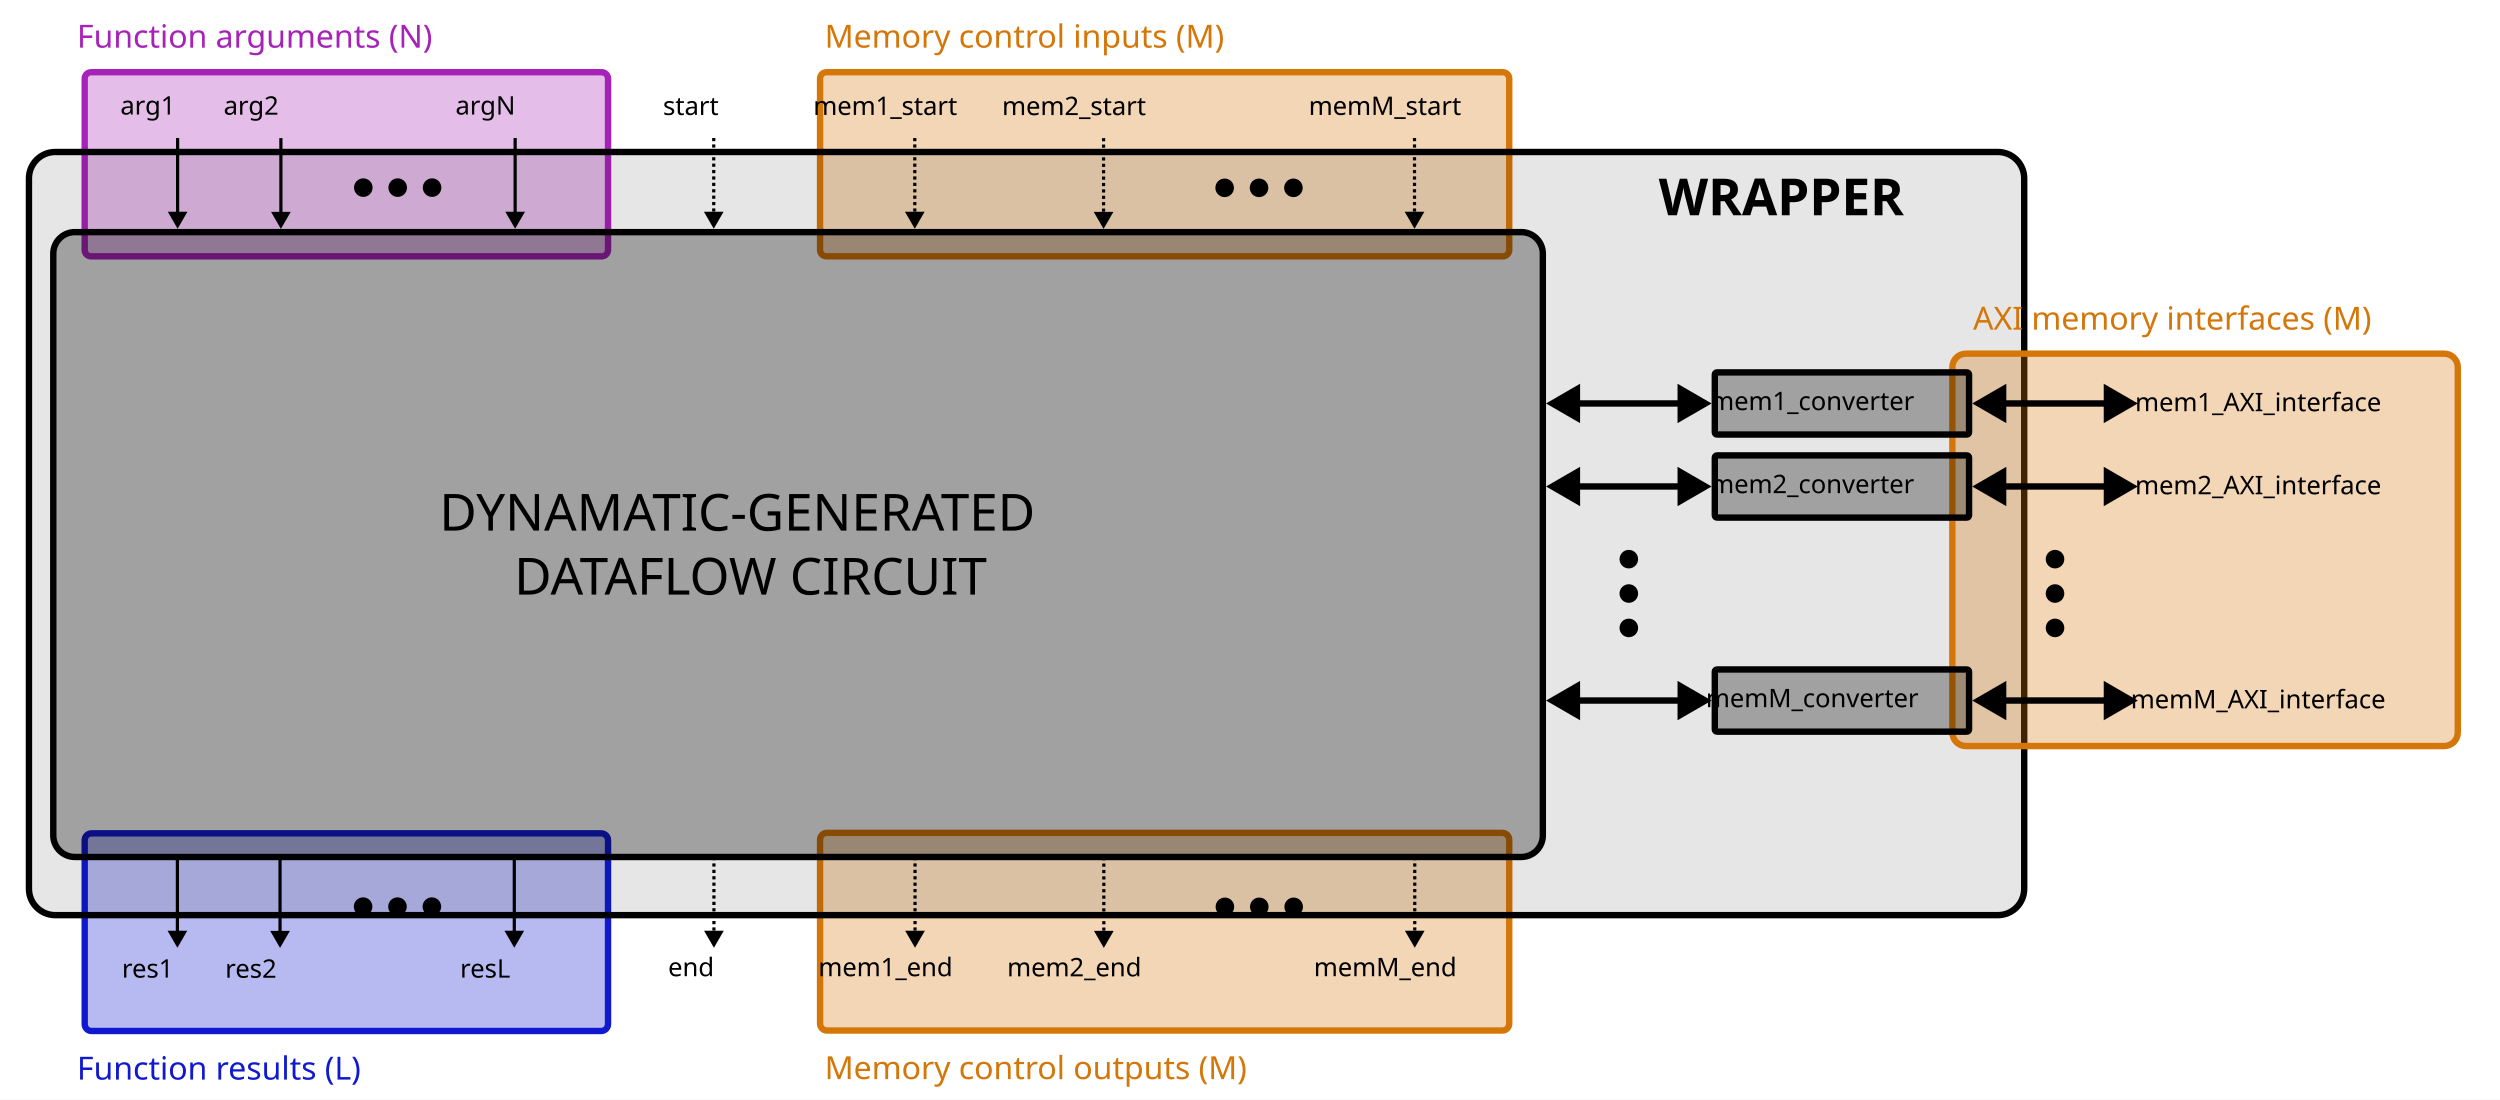
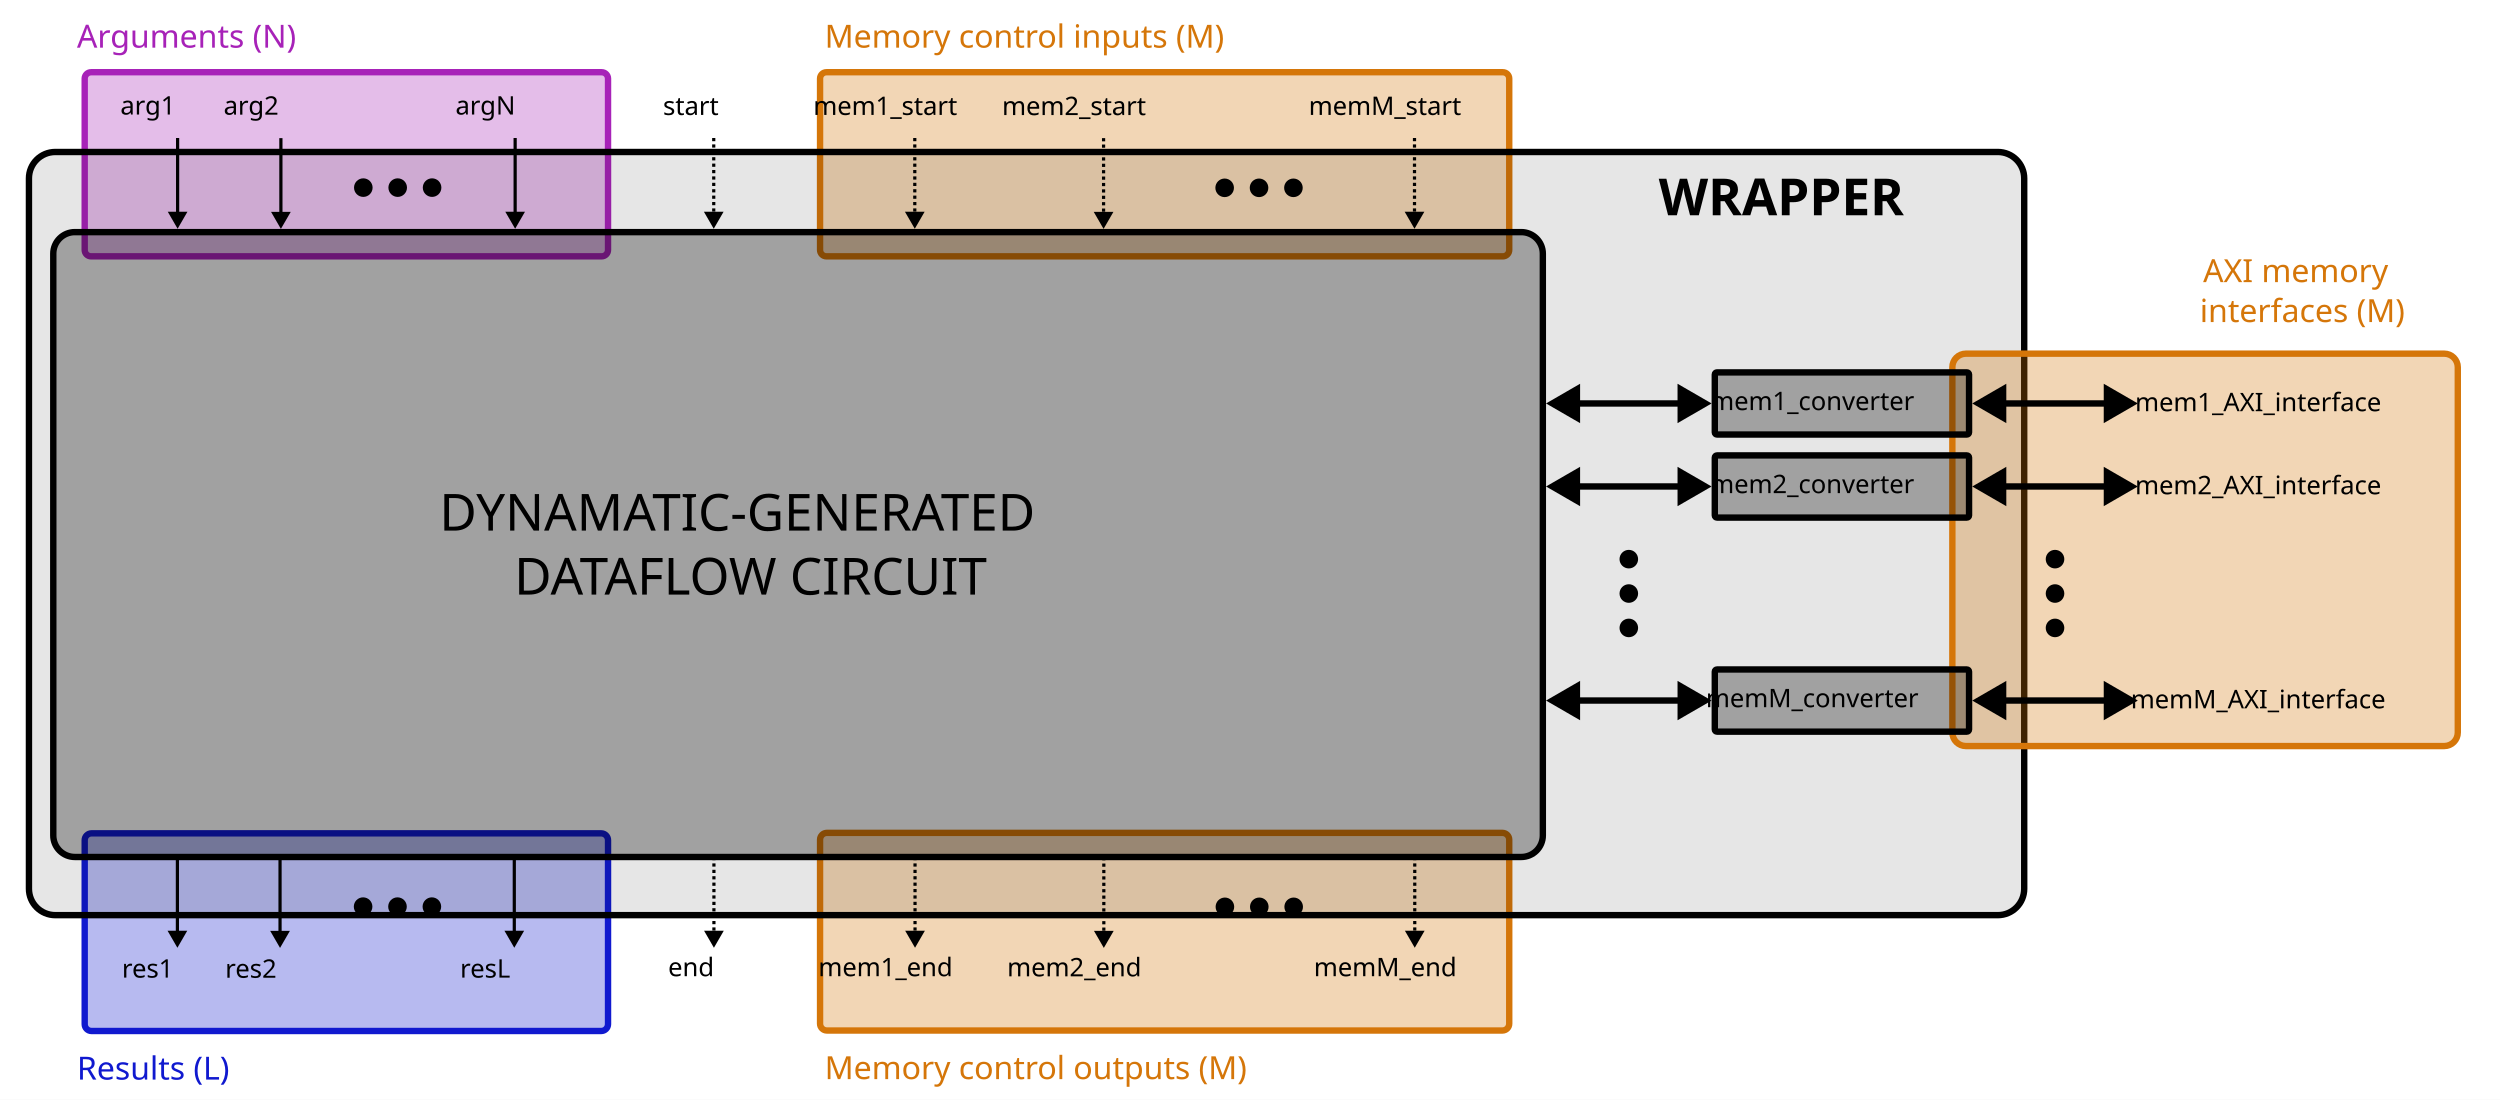
<svg xmlns="http://www.w3.org/2000/svg" xmlns:xlink="http://www.w3.org/1999/xlink" width="275.765mm" height="121.306mm" viewBox="0 0 275.765 121.306" version="1.1" id="svg1">
  <defs id="defs1">
    <marker style="overflow:visible" id="Triangle-7-2" refX="0" refY="0" orient="auto-start-reverse" markerWidth="1" markerHeight="1" viewBox="0 0 1 1" preserveAspectRatio="xMidYMid">
      <path transform="scale(0.5)" style="fill:context-stroke;fill-rule:evenodd;stroke:context-stroke;stroke-width:1pt" d="M 5.77,0 -2.88,5 V -5 Z" id="path135-5-1" />
    </marker>
    <marker style="overflow:visible" id="Triangle-7-2-7" refX="0" refY="0" orient="auto-start-reverse" markerWidth="1" markerHeight="1" viewBox="0 0 1 1" preserveAspectRatio="xMidYMid">
      <path transform="scale(0.5)" style="fill:context-stroke;fill-rule:evenodd;stroke:context-stroke;stroke-width:1pt" d="M 5.77,0 -2.88,5 V -5 Z" id="path135-5-1-7" />
    </marker>
    <marker style="overflow:visible" id="Triangle-7-2-7-3" refX="0" refY="0" orient="auto-start-reverse" markerWidth="1" markerHeight="1" viewBox="0 0 1 1" preserveAspectRatio="xMidYMid">
      <path transform="scale(0.5)" style="fill:context-stroke;fill-rule:evenodd;stroke:context-stroke;stroke-width:1pt" d="M 5.77,0 -2.88,5 V -5 Z" id="path135-5-1-7-1" />
    </marker>
    <marker style="overflow:visible" id="Triangle-7-2-74" refX="0" refY="0" orient="auto-start-reverse" markerWidth="1" markerHeight="1" viewBox="0 0 1 1" preserveAspectRatio="xMidYMid">
      <path transform="scale(0.5)" style="fill:context-stroke;fill-rule:evenodd;stroke:context-stroke;stroke-width:1pt" d="M 5.77,0 -2.88,5 V -5 Z" id="path135-5-1-4" />
    </marker>
    <marker style="overflow:visible" id="Triangle-7-2-75" refX="0" refY="0" orient="auto-start-reverse" markerWidth="1" markerHeight="1" viewBox="0 0 1 1" preserveAspectRatio="xMidYMid">
      <path transform="scale(0.5)" style="fill:context-stroke;fill-rule:evenodd;stroke:context-stroke;stroke-width:1pt" d="M 5.77,0 -2.88,5 V -5 Z" id="path135-5-1-3" />
    </marker>
    <marker style="overflow:visible" id="Triangle-7-2-74-7" refX="0" refY="0" orient="auto-start-reverse" markerWidth="1" markerHeight="1" viewBox="0 0 1 1" preserveAspectRatio="xMidYMid">
      <path transform="scale(0.5)" style="fill:context-stroke;fill-rule:evenodd;stroke:context-stroke;stroke-width:1pt" d="M 5.77,0 -2.88,5 V -5 Z" id="path135-5-1-4-0" />
    </marker>
    <marker style="overflow:visible" id="Triangle-57" refX="0" refY="0" orient="auto-start-reverse" markerWidth="1" markerHeight="1" viewBox="0 0 1 1" preserveAspectRatio="xMidYMid">
      <path transform="scale(0.5)" style="fill:context-stroke;fill-rule:evenodd;stroke:context-stroke;stroke-width:1pt" d="M 5.77,0 -2.88,5 V -5 Z" id="path135-4" />
    </marker>
    <marker style="overflow:visible" id="Triangle-7-2-7-4-1" refX="0" refY="0" orient="auto-start-reverse" markerWidth="1" markerHeight="1" viewBox="0 0 1 1" preserveAspectRatio="xMidYMid">
      <path transform="scale(0.5)" style="fill:context-stroke;fill-rule:evenodd;stroke:context-stroke;stroke-width:1pt" d="M 5.77,0 -2.88,5 V -5 Z" id="path135-5-1-7-3-8" />
    </marker>
    <marker style="overflow:visible" id="Triangle-57-8" refX="0" refY="0" orient="auto-start-reverse" markerWidth="1" markerHeight="1" viewBox="0 0 1 1" preserveAspectRatio="xMidYMid">
      <path transform="scale(0.5)" style="fill:context-stroke;fill-rule:evenodd;stroke:context-stroke;stroke-width:1pt" d="M 5.77,0 -2.88,5 V -5 Z" id="path135-4-1" />
    </marker>
    <marker style="overflow:visible" id="Triangle-7-2-7-4-1-2" refX="0" refY="0" orient="auto-start-reverse" markerWidth="1" markerHeight="1" viewBox="0 0 1 1" preserveAspectRatio="xMidYMid">
      <path transform="scale(0.5)" style="fill:context-stroke;fill-rule:evenodd;stroke:context-stroke;stroke-width:1pt" d="M 5.77,0 -2.88,5 V -5 Z" id="path135-5-1-7-3-8-8" />
    </marker>
  </defs>
  <g id="layer2" transform="translate(-44.92473,-12.73309)" style="display:inline">
    <rect style="display:inline;fill:#ffffff;fill-opacity:1;stroke:none;stroke-width:0.706;stroke-opacity:1" id="rect16" width="275.765" height="121.306" x="44.925" y="12.733" ry="0" />
    <g id="g10-9-6" transform="translate(-131.3202,84.69738)" style="display:inline">
      <path style="display:inline;fill:none;fill-opacity:1;stroke:#000000;stroke-width:0.353;stroke-dasharray:0.353, 0.353;stroke-dashoffset:0;stroke-opacity:1;marker-end:url(#Triangle-7-2-74-7)" d="m 254.995,22.566 c 0,8.762 0,8.762 0,8.762" id="path1-5-5-0-0" />
      <text xml:space="preserve" style="font-style:normal;font-variant:normal;font-weight:normal;font-stretch:normal;font-size:2.822px;line-height:normal;font-family:'Fira Code';-inkscape-font-specification:'Fira Code, Normal';font-variant-ligatures:normal;font-variant-caps:normal;font-variant-numeric:normal;font-variant-east-asian:normal;text-align:center;text-decoration-color:#000000;text-anchor:middle;fill:#000000;fill-opacity:1;stroke:none;stroke-width:0.529" x="255.04" y="35.716" id="text4-7-9-1-6">
        <tspan id="tspan4-4-4-0-2" style="font-style:normal;font-variant:normal;font-weight:normal;font-stretch:normal;font-size:2.822px;font-family:'Fira Code';-inkscape-font-specification:'Fira Code, Normal';font-variant-ligatures:normal;font-variant-caps:normal;font-variant-numeric:normal;font-variant-east-asian:normal;fill:#000000;fill-opacity:1;stroke:none;stroke-width:0.529" x="255.04" y="35.716">end</tspan>
      </text>
    </g>
    <g id="g7-3-4" transform="translate(-39.63123,83.77579)" style="display:inline;opacity:1">
      <rect style="fill:#d57609;fill-opacity:0.297;stroke:#d57609;stroke-width:0.706;stroke-dasharray:none;stroke-dashoffset:0;stroke-opacity:1" id="rect15-3-2-8-8" width="76.02" height="21.803" x="175.013" y="20.827" ry="0.753" />
      <text xml:space="preserve" style="font-style:normal;font-variant:normal;font-weight:normal;font-stretch:normal;font-size:3.528px;line-height:normal;font-family:'Fira Code';-inkscape-font-specification:'Fira Code, Normal';font-variant-ligatures:normal;font-variant-caps:normal;font-variant-numeric:normal;font-variant-east-asian:normal;text-align:center;text-decoration-color:#000000;text-anchor:middle;fill:#d57609;fill-opacity:1;stroke:none;stroke-width:0.529" x="175.519" y="47.991" id="text4-7-5-1">
        <tspan id="tspan4-4-6-0" style="font-style:normal;font-variant:normal;font-weight:normal;font-stretch:normal;font-size:3.528px;font-family:'Fira Code';-inkscape-font-specification:'Fira Code, Normal';font-variant-ligatures:normal;font-variant-caps:normal;font-variant-numeric:normal;font-variant-east-asian:normal;text-align:start;text-anchor:start;fill:#d57609;fill-opacity:1;stroke:none;stroke-width:0.529" x="175.519" y="47.991">Memory control outputs (M)</tspan>
      </text>
    </g>
    <g id="g8-5" transform="translate(-107.4081,90.7067)" style="display:inline">
      <g id="g4-8-0-8" transform="translate(-27.49909,20.53227)">
        <use x="0" y="0" xlink:href="#use18" id="use19" transform="translate(58.21109,-26.54159)" style="display:inline" />
        <text xml:space="preserve" style="font-style:normal;font-variant:normal;font-weight:normal;font-stretch:normal;font-size:2.822px;line-height:normal;font-family:'Fira Code';-inkscape-font-specification:'Fira Code, Normal';font-variant-ligatures:normal;font-variant-caps:normal;font-variant-numeric:normal;font-variant-east-asian:normal;text-align:center;text-decoration-color:#000000;text-anchor:middle;fill:#000000;fill-opacity:1;stroke:none;stroke-width:0.529" x="335.933" y="9.175" id="text4-7-9-6-0">
          <tspan id="tspan4-4-4-2-4" style="font-style:normal;font-variant:normal;font-weight:normal;font-stretch:normal;font-size:2.822px;font-family:'Fira Code';-inkscape-font-specification:'Fira Code, Normal';font-variant-ligatures:normal;font-variant-caps:normal;font-variant-numeric:normal;font-variant-east-asian:normal;fill:#000000;fill-opacity:1;stroke:none;stroke-width:0.529" x="335.933" y="9.175">memM_end</tspan>
        </text>
      </g>
      <g id="g9-8" transform="translate(-3.58572,-5.993402)">
        <use x="0" y="0" xlink:href="#path1-5-5-0" id="use18" style="display:inline" transform="translate(22.68153)" />
        <text xml:space="preserve" style="font-style:normal;font-variant:normal;font-weight:normal;font-stretch:normal;font-size:2.822px;line-height:normal;font-family:'Fira Code';-inkscape-font-specification:'Fira Code, Normal';font-variant-ligatures:normal;font-variant-caps:normal;font-variant-numeric:normal;font-variant-east-asian:normal;text-align:center;text-decoration-color:#000000;text-anchor:middle;fill:#000000;fill-opacity:1;stroke:none;stroke-width:0.529" x="277.721" y="35.716" id="text4-7-9-5-4">
          <tspan id="tspan4-4-4-1-2" style="font-style:normal;font-variant:normal;font-weight:normal;font-stretch:normal;font-size:2.822px;font-family:'Fira Code';-inkscape-font-specification:'Fira Code, Normal';font-variant-ligatures:normal;font-variant-caps:normal;font-variant-numeric:normal;font-variant-east-asian:normal;fill:#000000;fill-opacity:1;stroke:none;stroke-width:0.529" x="277.721" y="35.716">mem2_end</tspan>
        </text>
      </g>
      <g id="g10-9" transform="translate(-1.728551,-6.009322)">
        <path style="display:inline;fill:none;fill-opacity:1;stroke:#000000;stroke-width:0.353;stroke-dasharray:0.353, 0.353;stroke-dashoffset:0;stroke-opacity:1;marker-end:url(#Triangle-7-2-74)" d="m 254.995,22.566 c 0,8.762 0,8.762 0,8.762" id="path1-5-5-0" />
        <text xml:space="preserve" style="font-style:normal;font-variant:normal;font-weight:normal;font-stretch:normal;font-size:2.822px;line-height:normal;font-family:'Fira Code';-inkscape-font-specification:'Fira Code, Normal';font-variant-ligatures:normal;font-variant-caps:normal;font-variant-numeric:normal;font-variant-east-asian:normal;text-align:center;text-decoration-color:#000000;text-anchor:middle;fill:#000000;fill-opacity:1;stroke:none;stroke-width:0.529" x="255.04" y="35.716" id="text4-7-9-1">
          <tspan id="tspan4-4-4-0" style="font-style:normal;font-variant:normal;font-weight:normal;font-stretch:normal;font-size:2.822px;font-family:'Fira Code';-inkscape-font-specification:'Fira Code, Normal';font-variant-ligatures:normal;font-variant-caps:normal;font-variant-numeric:normal;font-variant-east-asian:normal;fill:#000000;fill-opacity:1;stroke:none;stroke-width:0.529" x="255.04" y="35.716">mem1_end</tspan>
        </text>
      </g>
      <g id="g5-3-6-55-7" transform="translate(218.2518,8.221607)" style="display:inline">
        <circle style="fill:#000000;fill-opacity:1;stroke:#000000;stroke-width:0.353;stroke-dasharray:none;stroke-dashoffset:0;stroke-opacity:1" id="path2-9-7-9-9-4-4" cx="76.781" cy="13.834" r="0.848" />
        <circle style="display:inline;fill:#000000;fill-opacity:1;stroke:#000000;stroke-width:0.353;stroke-dasharray:none;stroke-dashoffset:0;stroke-opacity:1" id="path2-9-5-9-7-5" cx="72.988" cy="13.834" r="0.848" />
        <circle style="display:inline;fill:#000000;fill-opacity:1;stroke:#000000;stroke-width:0.353;stroke-dasharray:none;stroke-dashoffset:0;stroke-opacity:1" id="path2-7-2-65-2" cx="69.195" cy="13.834" r="0.848" />
      </g>
    </g>
    <g id="g7-3" transform="translate(-122.1059,83.82879)" style="display:inline;opacity:1">
      <rect style="fill:#1019cf;fill-opacity:0.297;stroke:#1019cf;stroke-width:0.706;stroke-dasharray:none;stroke-dashoffset:0;stroke-opacity:1" id="rect15-3-2-8" width="57.727" height="21.803" x="176.373" y="20.827" ry="0.753" />
      <text xml:space="preserve" style="font-style:normal;font-variant:normal;font-weight:normal;font-stretch:normal;font-size:3.528px;line-height:normal;font-family:'Fira Code';-inkscape-font-specification:'Fira Code, Normal';font-variant-ligatures:normal;font-variant-caps:normal;font-variant-numeric:normal;font-variant-east-asian:normal;text-align:center;text-decoration-color:#000000;text-anchor:middle;fill:#1019cf;fill-opacity:1;stroke:none;stroke-width:0.529" x="175.519" y="47.991" id="text4-7-5">
-         <tspan id="tspan4-4-6" style="font-style:normal;font-variant:normal;font-weight:normal;font-stretch:normal;font-size:3.528px;font-family:'Fira Code';-inkscape-font-specification:'Fira Code, Normal';font-variant-ligatures:normal;font-variant-caps:normal;font-variant-numeric:normal;font-variant-east-asian:normal;text-align:start;text-anchor:start;fill:#1019cf;fill-opacity:1;stroke:none;stroke-width:0.529" x="175.519" y="47.991">Function results (L)</tspan>
+         <tspan id="tspan4-4-6" style="font-style:normal;font-variant:normal;font-weight:normal;font-stretch:normal;font-size:3.528px;font-family:'Fira Code';-inkscape-font-specification:'Fira Code, Normal';font-variant-ligatures:normal;font-variant-caps:normal;font-variant-numeric:normal;font-variant-east-asian:normal;text-align:start;text-anchor:start;fill:#1019cf;fill-opacity:1;stroke:none;stroke-width:0.529" x="175.519" y="47.991">Results (L)</tspan>
      </text>
    </g>
    <g id="g11-0" transform="translate(-126.955,84.69738)" style="display:inline">
      <g id="g4-86-2" transform="translate(35.43263,1.388931)">
        <use x="0" y="0" xlink:href="#use16" id="use17" style="display:inline" />
        <text xml:space="preserve" style="font-style:normal;font-variant:normal;font-weight:normal;font-stretch:normal;font-size:2.822px;line-height:normal;font-family:'Fira Code';-inkscape-font-specification:'Fira Code, Normal';font-variant-ligatures:normal;font-variant-caps:normal;font-variant-numeric:normal;font-variant-east-asian:normal;text-align:center;text-decoration-color:#000000;text-anchor:middle;fill:#000000;fill-opacity:1;stroke:none;stroke-width:0.529" x="193.268" y="34.486" id="text4-4-3">
          <tspan id="tspan4-88-8" style="font-style:normal;font-variant:normal;font-weight:normal;font-stretch:normal;font-size:2.822px;font-family:'Fira Code';-inkscape-font-specification:'Fira Code, Normal';font-variant-ligatures:normal;font-variant-caps:normal;font-variant-numeric:normal;font-variant-east-asian:normal;fill:#000000;fill-opacity:1;stroke:none;stroke-width:0.529" x="193.268" y="34.486">resL</tspan>
        </text>
      </g>
      <g id="g4-88-0" transform="translate(9.593447,1.404851)">
        <use x="0" y="0" xlink:href="#path1-5-5-3-4" id="use16" style="display:inline" transform="translate(-0.07091981)" />
        <text xml:space="preserve" style="font-style:normal;font-variant:normal;font-weight:normal;font-stretch:normal;font-size:2.822px;line-height:normal;font-family:'Fira Code';-inkscape-font-specification:'Fira Code, Normal';font-variant-ligatures:normal;font-variant-caps:normal;font-variant-numeric:normal;font-variant-east-asian:normal;text-align:center;text-decoration-color:#000000;text-anchor:middle;fill:#000000;fill-opacity:1;stroke:none;stroke-width:0.529" x="193.268" y="34.486" id="text4-1-0">
          <tspan id="tspan4-8-9" style="font-style:normal;font-variant:normal;font-weight:normal;font-stretch:normal;font-size:2.822px;font-family:'Fira Code';-inkscape-font-specification:'Fira Code, Normal';font-variant-ligatures:normal;font-variant-caps:normal;font-variant-numeric:normal;font-variant-east-asian:normal;fill:#000000;fill-opacity:1;stroke:none;stroke-width:0.529" x="193.268" y="34.486">res2</tspan>
        </text>
      </g>
      <g id="g4-1" transform="translate(-1.799371,1.388931)">
        <path style="display:inline;fill:none;fill-opacity:1;stroke:#000000;stroke-width:0.353;stroke-dasharray:none;stroke-dashoffset:0;stroke-opacity:1;marker-end:url(#Triangle-7-2-7-3)" d="m 193.247,21.177 c 0,8.762 0,8.762 0,8.762" id="path1-5-5-3-4" />
        <text xml:space="preserve" style="font-style:normal;font-variant:normal;font-weight:normal;font-stretch:normal;font-size:2.822px;line-height:normal;font-family:'Fira Code';-inkscape-font-specification:'Fira Code, Normal';font-variant-ligatures:normal;font-variant-caps:normal;font-variant-numeric:normal;font-variant-east-asian:normal;text-align:center;text-decoration-color:#000000;text-anchor:middle;fill:#000000;fill-opacity:1;stroke:none;stroke-width:0.529" x="193.268" y="34.486" id="text4-2">
          <tspan id="tspan4-5" style="font-style:normal;font-variant:normal;font-weight:normal;font-stretch:normal;font-size:2.822px;font-family:'Fira Code';-inkscape-font-specification:'Fira Code, Normal';font-variant-ligatures:normal;font-variant-caps:normal;font-variant-numeric:normal;font-variant-east-asian:normal;fill:#000000;fill-opacity:1;stroke:none;stroke-width:0.529" x="193.268" y="34.486">res1</tspan>
        </text>
      </g>
      <g id="g5-3-6-55" transform="translate(142.7371,14.20886)" style="display:inline">
        <circle style="fill:#000000;fill-opacity:1;stroke:#000000;stroke-width:0.353;stroke-dasharray:none;stroke-dashoffset:0;stroke-opacity:1" id="path2-9-7-9-9-4" cx="76.781" cy="13.834" r="0.848" />
        <circle style="display:inline;fill:#000000;fill-opacity:1;stroke:#000000;stroke-width:0.353;stroke-dasharray:none;stroke-dashoffset:0;stroke-opacity:1" id="path2-9-5-9-7" cx="72.988" cy="13.834" r="0.848" />
        <circle style="display:inline;fill:#000000;fill-opacity:1;stroke:#000000;stroke-width:0.353;stroke-dasharray:none;stroke-dashoffset:0;stroke-opacity:1" id="path2-7-2-65" cx="69.195" cy="13.834" r="0.848" />
      </g>
    </g>
    <g id="g7-3-4-4" transform="translate(-39.63123,-5.712445)" style="display:inline;opacity:1">
      <rect style="fill:#d57609;fill-opacity:0.297;stroke:#d57609;stroke-width:0.706;stroke-dasharray:none;stroke-dashoffset:0;stroke-opacity:1" id="rect15-3-2-8-8-4" width="76.02" height="20.31" x="175.013" y="26.413" ry="0.702" />
      <text xml:space="preserve" style="font-style:normal;font-variant:normal;font-weight:normal;font-stretch:normal;font-size:3.528px;line-height:normal;font-family:'Fira Code';-inkscape-font-specification:'Fira Code, Normal';font-variant-ligatures:normal;font-variant-caps:normal;font-variant-numeric:normal;font-variant-east-asian:normal;text-align:center;text-decoration-color:#000000;text-anchor:middle;fill:#d57609;fill-opacity:1;stroke:none;stroke-width:0.529" x="175.519" y="23.703" id="text4-7-5-1-4">
        <tspan id="tspan4-4-6-0-7" style="font-style:normal;font-variant:normal;font-weight:normal;font-stretch:normal;font-size:3.528px;font-family:'Fira Code';-inkscape-font-specification:'Fira Code, Normal';font-variant-ligatures:normal;font-variant-caps:normal;font-variant-numeric:normal;font-variant-east-asian:normal;text-align:start;text-anchor:start;fill:#d57609;fill-opacity:1;stroke:none;stroke-width:0.529" x="175.519" y="23.703">Memory control inputs (M)</tspan>
      </text>
    </g>
    <g id="g8" transform="translate(-109.1642,5.386181)" style="display:inline">
      <g id="g4-8-0" transform="translate(-25.77053,26.54159)">
        <use x="0" y="0" xlink:href="#path1-5-5" id="use7-4" transform="translate(80.89261,-26.54159)" />
        <text xml:space="preserve" style="font-style:normal;font-variant:normal;font-weight:normal;font-stretch:normal;font-size:2.822px;line-height:normal;font-family:'Fira Code';-inkscape-font-specification:'Fira Code, Normal';font-variant-ligatures:normal;font-variant-caps:normal;font-variant-numeric:normal;font-variant-east-asian:normal;text-align:center;text-decoration-color:#000000;text-anchor:middle;fill:#000000;fill-opacity:1;stroke:none;stroke-width:0.529" x="335.933" y="-6.513" id="text4-7-9-6">
          <tspan id="tspan4-4-4-2" style="font-style:normal;font-variant:normal;font-weight:normal;font-stretch:normal;font-size:2.822px;font-family:'Fira Code';-inkscape-font-specification:'Fira Code, Normal';font-variant-ligatures:normal;font-variant-caps:normal;font-variant-numeric:normal;font-variant-east-asian:normal;fill:#000000;fill-opacity:1;stroke:none;stroke-width:0.529" x="335.933" y="-6.513">memM_start</tspan>
        </text>
      </g>
      <g id="g9" transform="translate(-1.85717,0.01592022)">
        <use x="0" y="0" xlink:href="#path1-5-5" id="use7-0" transform="translate(22.68152)" />
        <text xml:space="preserve" style="font-style:normal;font-variant:normal;font-weight:normal;font-stretch:normal;font-size:2.822px;line-height:normal;font-family:'Fira Code';-inkscape-font-specification:'Fira Code, Normal';font-variant-ligatures:normal;font-variant-caps:normal;font-variant-numeric:normal;font-variant-east-asian:normal;text-align:center;text-decoration-color:#000000;text-anchor:middle;fill:#000000;fill-opacity:1;stroke:none;stroke-width:0.529" x="287.617" y="-6.513" id="text4-7-9-5" transform="translate(-9.895524,26.54159)">
          <tspan id="tspan4-4-4-1" style="font-style:normal;font-variant:normal;font-weight:normal;font-stretch:normal;font-size:2.822px;font-family:'Fira Code';-inkscape-font-specification:'Fira Code, Normal';font-variant-ligatures:normal;font-variant-caps:normal;font-variant-numeric:normal;font-variant-east-asian:normal;fill:#000000;fill-opacity:1;stroke:none;stroke-width:0.529" x="287.617" y="-6.513">mem2_start</tspan>
        </text>
      </g>
      <g id="g10">
        <path style="display:inline;fill:none;fill-opacity:1;stroke:#000000;stroke-width:0.353;stroke-dasharray:0.353, 0.353;stroke-dashoffset:0;stroke-opacity:1;marker-end:url(#Triangle-7-2)" d="m 194.918,21.177 c 0,8.762 0,8.762 0,8.762" id="path1-5-5" transform="translate(60.07729,1.388929)" />
        <text xml:space="preserve" style="font-style:normal;font-variant:normal;font-weight:normal;font-stretch:normal;font-size:2.822px;line-height:normal;font-family:'Fira Code';-inkscape-font-specification:'Fira Code, Normal';font-variant-ligatures:normal;font-variant-caps:normal;font-variant-numeric:normal;font-variant-east-asian:normal;text-align:center;text-decoration-color:#000000;text-anchor:middle;fill:#000000;fill-opacity:1;stroke:none;stroke-width:0.529" x="264.935" y="-6.513" id="text4-7-9" transform="translate(-9.895524,26.54159)">
          <tspan id="tspan4-4-4" style="font-style:normal;font-variant:normal;font-weight:normal;font-stretch:normal;font-size:2.822px;font-family:'Fira Code';-inkscape-font-specification:'Fira Code, Normal';font-variant-ligatures:normal;font-variant-caps:normal;font-variant-numeric:normal;font-variant-east-asian:normal;fill:#000000;fill-opacity:1;stroke:none;stroke-width:0.529" x="264.935" y="-6.513">mem1_start</tspan>
        </text>
      </g>
      <use x="0" y="0" xlink:href="#g5-3-6" id="use11" transform="translate(77.24333,0.022071)" />
    </g>
    <g id="g7" transform="translate(-122.1059,-0.1266121)" style="display:inline;opacity:1">
      <rect style="display:inline;fill:#a722b8;fill-opacity:0.297;stroke:#a722b8;stroke-width:0.706;stroke-dasharray:none;stroke-dashoffset:0;stroke-opacity:1" id="rect15-3-2" width="57.727" height="20.31" x="176.373" y="20.827" ry="0.702" />
      <text xml:space="preserve" style="font-style:normal;font-variant:normal;font-weight:normal;font-stretch:normal;font-size:3.528px;line-height:normal;font-family:'Fira Code';-inkscape-font-specification:'Fira Code, Normal';font-variant-ligatures:normal;font-variant-caps:normal;font-variant-numeric:normal;font-variant-east-asian:normal;text-align:start;text-decoration-color:#000000;text-anchor:start;display:inline;fill:#a722b8;fill-opacity:1;stroke:none;stroke-width:0.529" x="175.519" y="18.118" id="text4-7">
-         <tspan id="tspan4-4" style="font-style:normal;font-variant:normal;font-weight:normal;font-stretch:normal;font-size:3.528px;font-family:'Fira Code';-inkscape-font-specification:'Fira Code, Normal';font-variant-ligatures:normal;font-variant-caps:normal;font-variant-numeric:normal;font-variant-east-asian:normal;text-align:start;text-anchor:start;fill:#a722b8;fill-opacity:1;stroke:none;stroke-width:0.529" x="175.519" y="18.118">Function arguments (N)</tspan>
+         <tspan id="tspan4-4" style="font-style:normal;font-variant:normal;font-weight:normal;font-stretch:normal;font-size:3.528px;font-family:'Fira Code';-inkscape-font-specification:'Fira Code, Normal';font-variant-ligatures:normal;font-variant-caps:normal;font-variant-numeric:normal;font-variant-east-asian:normal;text-align:start;text-anchor:start;fill:#a722b8;fill-opacity:1;stroke:none;stroke-width:0.529" x="175.519" y="18.118">Arguments (N)</tspan>
      </text>
    </g>
    <g id="g11" transform="translate(-126.932,5.386182)" style="display:inline">
      <g id="g4-86" transform="translate(35.43263,1.388931)">
        <use x="0" y="0" xlink:href="#path1-5-5-3" id="use8-9" />
        <text xml:space="preserve" style="font-style:normal;font-variant:normal;font-weight:normal;font-stretch:normal;font-size:2.822px;line-height:normal;font-family:'Fira Code';-inkscape-font-specification:'Fira Code, Normal';font-variant-ligatures:normal;font-variant-caps:normal;font-variant-numeric:normal;font-variant-east-asian:normal;text-align:center;text-decoration-color:#000000;text-anchor:middle;fill:#000000;fill-opacity:1;stroke:none;stroke-width:0.529" x="193.268" y="18.596" id="text4-4">
          <tspan id="tspan4-88" style="font-style:normal;font-variant:normal;font-weight:normal;font-stretch:normal;font-size:2.822px;font-family:'Fira Code';-inkscape-font-specification:'Fira Code, Normal';font-variant-ligatures:normal;font-variant-caps:normal;font-variant-numeric:normal;font-variant-east-asian:normal;fill:#000000;fill-opacity:1;stroke:none;stroke-width:0.529" x="193.268" y="18.596">argN</tspan>
        </text>
      </g>
      <g id="g4-88" transform="translate(9.593447,1.404851)">
        <use x="0" y="0" xlink:href="#path1-5-5-3" id="use8-7" />
        <text xml:space="preserve" style="font-style:normal;font-variant:normal;font-weight:normal;font-stretch:normal;font-size:2.822px;line-height:normal;font-family:'Fira Code';-inkscape-font-specification:'Fira Code, Normal';font-variant-ligatures:normal;font-variant-caps:normal;font-variant-numeric:normal;font-variant-east-asian:normal;text-align:center;text-decoration-color:#000000;text-anchor:middle;fill:#000000;fill-opacity:1;stroke:none;stroke-width:0.529" x="193.268" y="18.596" id="text4-1">
          <tspan id="tspan4-8" style="font-style:normal;font-variant:normal;font-weight:normal;font-stretch:normal;font-size:2.822px;font-family:'Fira Code';-inkscape-font-specification:'Fira Code, Normal';font-variant-ligatures:normal;font-variant-caps:normal;font-variant-numeric:normal;font-variant-east-asian:normal;fill:#000000;fill-opacity:1;stroke:none;stroke-width:0.529" x="193.268" y="18.596">arg2</tspan>
        </text>
      </g>
      <g id="g4" transform="translate(-1.799371,1.388931)">
        <path style="display:inline;fill:none;fill-opacity:1;stroke:#000000;stroke-width:0.353;stroke-dasharray:none;stroke-dashoffset:0;stroke-opacity:1;marker-end:url(#Triangle-7-2-7)" d="m 273.308,77.726 c 0,8.762 0,8.762 0,8.762" id="path1-5-5-3" transform="translate(-80.06041,-56.54927)" />
        <text xml:space="preserve" style="font-style:normal;font-variant:normal;font-weight:normal;font-stretch:normal;font-size:2.822px;line-height:normal;font-family:'Fira Code';-inkscape-font-specification:'Fira Code, Normal';font-variant-ligatures:normal;font-variant-caps:normal;font-variant-numeric:normal;font-variant-east-asian:normal;text-align:center;text-decoration-color:#000000;text-anchor:middle;fill:#000000;fill-opacity:1;stroke:none;stroke-width:0.529" x="193.268" y="18.596" id="text4">
          <tspan id="tspan4" style="font-style:normal;font-variant:normal;font-weight:normal;font-stretch:normal;font-size:2.822px;font-family:'Fira Code';-inkscape-font-specification:'Fira Code, Normal';font-variant-ligatures:normal;font-variant-caps:normal;font-variant-numeric:normal;font-variant-east-asian:normal;fill:#000000;fill-opacity:1;stroke:none;stroke-width:0.529" x="193.268" y="18.596">arg1</tspan>
        </text>
      </g>
      <g id="g5-3-6" transform="translate(142.7371,14.20886)" style="display:inline">
        <circle style="fill:#000000;fill-opacity:1;stroke:#000000;stroke-width:0.353;stroke-dasharray:none;stroke-dashoffset:0;stroke-opacity:1" id="path2-9-7-9-9" cx="76.781" cy="13.834" r="0.848" />
        <circle style="display:inline;fill:#000000;fill-opacity:1;stroke:#000000;stroke-width:0.353;stroke-dasharray:none;stroke-dashoffset:0;stroke-opacity:1" id="path2-9-5-9" cx="72.988" cy="13.834" r="0.848" />
        <circle style="display:inline;fill:#000000;fill-opacity:1;stroke:#000000;stroke-width:0.353;stroke-dasharray:none;stroke-dashoffset:0;stroke-opacity:1" id="path2-7-2" cx="69.195" cy="13.834" r="0.848" />
      </g>
    </g>
    <g id="g1" style="display:inline" transform="translate(-8.257666)">
      <path style="display:inline;fill:none;fill-opacity:1;stroke:#000000;stroke-width:0.353;stroke-dasharray:0.353, 0.353;stroke-dashoffset:0;stroke-opacity:1;marker-end:url(#Triangle-7-2-75)" d="m 131.912,27.952 c 0,8.762 0,8.762 0,8.762" id="path1-5-5-6" />
      <text xml:space="preserve" style="font-style:normal;font-variant:normal;font-weight:normal;font-stretch:normal;font-size:2.822px;line-height:normal;font-family:'Fira Code';-inkscape-font-specification:'Fira Code, Normal';font-variant-ligatures:normal;font-variant-caps:normal;font-variant-numeric:normal;font-variant-east-asian:normal;text-align:center;text-decoration-color:#000000;text-anchor:middle;display:inline;fill:#000000;fill-opacity:1;stroke:none;stroke-width:0.529" x="131.957" y="25.415" id="text4-7-9-2">
        <tspan id="tspan4-4-4-9" style="font-style:normal;font-variant:normal;font-weight:normal;font-stretch:normal;font-size:2.822px;font-family:'Fira Code';-inkscape-font-specification:'Fira Code, Normal';font-variant-ligatures:normal;font-variant-caps:normal;font-variant-numeric:normal;font-variant-east-asian:normal;fill:#000000;fill-opacity:1;stroke:none;stroke-width:0.529" x="131.957" y="25.415">start</tspan>
      </text>
    </g>
  </g>
  <g id="layer1" style="display:inline" transform="translate(153.7214,30.60036)">
    <g id="g12" style="display:inline" transform="translate(-319.9068,-43.46006)">
      <rect style="fill:#000000;fill-opacity:0.297;stroke:#000000;stroke-width:0.706;stroke-dasharray:none;stroke-dashoffset:0;stroke-opacity:1" id="rect15-3" width="164.308" height="68.928" x="172.062" y="38.462" ry="2.382" />
      <text xml:space="preserve" style="font-style:normal;font-variant:normal;font-weight:normal;font-stretch:normal;font-size:5.644px;line-height:normal;font-family:'Fira Code';-inkscape-font-specification:'Fira Code, Normal';font-variant-ligatures:normal;font-variant-caps:normal;font-variant-numeric:normal;font-variant-east-asian:normal;text-align:center;text-decoration-color:#000000;text-anchor:middle;fill:#000000;fill-opacity:1;stroke:none;stroke-width:0.529" x="254.112" y="71.39" id="text4-7-05">
        <tspan id="tspan4-4-0" style="font-style:normal;font-variant:normal;font-weight:normal;font-stretch:normal;font-size:5.644px;font-family:'Fira Code';-inkscape-font-specification:'Fira Code, Normal';font-variant-ligatures:normal;font-variant-caps:normal;font-variant-numeric:normal;font-variant-east-asian:normal;fill:#000000;fill-opacity:1;stroke:none;stroke-width:0.529" x="254.112" y="71.39">DYNAMATIC-GENERATED</tspan>
        <tspan style="font-style:normal;font-variant:normal;font-weight:normal;font-stretch:normal;font-size:5.644px;font-family:'Fira Code';-inkscape-font-specification:'Fira Code, Normal';font-variant-ligatures:normal;font-variant-caps:normal;font-variant-numeric:normal;font-variant-east-asian:normal;fill:#000000;fill-opacity:1;stroke:none;stroke-width:0.529" x="254.112" y="78.445" id="tspan12">DATAFLOW CIRCUIT</tspan>
      </text>
    </g>
  </g>
  <g id="layer6" style="display:inline" transform="translate(88.03047,7.931283)">
    <rect style="display:inline;fill:#000000;fill-opacity:0.099;stroke:#000000;stroke-width:0.706;stroke-dasharray:none;stroke-dashoffset:0;stroke-opacity:1" id="rect15-3-5" width="220.089" height="84.182" x="-84.837" y="8.833" ry="2.909" />
    <text xml:space="preserve" style="font-style:normal;font-variant:normal;font-weight:bold;font-stretch:normal;font-size:5.644px;line-height:normal;font-family:'Fira Code';-inkscape-font-specification:'Fira Code, Bold';font-variant-ligatures:normal;font-variant-caps:normal;font-variant-numeric:normal;font-variant-east-asian:normal;text-align:center;text-decoration-color:#000000;text-anchor:middle;display:inline;fill:#000000;fill-opacity:1;stroke:none;stroke-width:0.529" x="112.133" y="15.816" id="text4-7-05-7">
      <tspan style="font-style:normal;font-variant:normal;font-weight:bold;font-stretch:normal;font-size:5.644px;font-family:'Fira Code';-inkscape-font-specification:'Fira Code, Bold';font-variant-ligatures:normal;font-variant-caps:normal;font-variant-numeric:normal;font-variant-east-asian:normal;fill:#000000;fill-opacity:1;stroke:none;stroke-width:0.529" x="112.133" y="15.816" id="tspan12-8">WRAPPER</tspan>
    </text>
    <g id="g7-3-4-4-7-9" transform="translate(-47.68634,4.667417)" style="display:inline">
      <rect style="fill:#d57609;fill-opacity:0.297;stroke:#d57609;stroke-width:0.706;stroke-dasharray:none;stroke-dashoffset:0;stroke-opacity:1" id="rect15-3-2-8-8-4-5-87" width="55.752" height="43.283" x="175.013" y="26.413" ry="1.496" />
-       <text xml:space="preserve" style="font-style:normal;font-variant:normal;font-weight:normal;font-stretch:normal;font-size:3.528px;line-height:normal;font-family:'Fira Code';-inkscape-font-specification:'Fira Code, Normal';font-variant-ligatures:normal;font-variant-caps:normal;font-variant-numeric:normal;font-variant-east-asian:normal;text-align:center;text-decoration-color:#000000;text-anchor:middle;fill:#d57609;fill-opacity:1;stroke:none;stroke-width:0.529" x="177.295" y="23.762" id="text4-7-5-1-4-9-2">
-         <tspan id="tspan4-4-6-0-7-6-8" style="font-style:normal;font-variant:normal;font-weight:normal;font-stretch:normal;font-size:3.528px;font-family:'Fira Code';-inkscape-font-specification:'Fira Code, Normal';font-variant-ligatures:normal;font-variant-caps:normal;font-variant-numeric:normal;font-variant-east-asian:normal;text-align:start;text-anchor:start;fill:#d57609;fill-opacity:1;stroke:none;stroke-width:0.529" x="177.295" y="23.762">AXI memory interfaces (M)</tspan>
+       <text xml:space="preserve" style="font-style:normal;font-variant:normal;font-weight:normal;font-stretch:normal;font-size:3.528px;line-height:normal;font-family:'Fira Code';-inkscape-font-specification:'Fira Code, Normal';font-variant-ligatures:normal;font-variant-caps:normal;font-variant-numeric:normal;font-variant-east-asian:normal;text-align:center;text-decoration-color:#000000;text-anchor:middle;fill:#d57609;fill-opacity:1;stroke:none;stroke-width:0.529" x="231.34" y="18.523" id="text4-7-5-1-4-9-2">
+         <tspan style="font-style:normal;font-variant:normal;font-weight:normal;font-stretch:normal;font-size:3.528px;font-family:'Fira Code';-inkscape-font-specification:'Fira Code, Normal';font-variant-ligatures:normal;font-variant-caps:normal;font-variant-numeric:normal;font-variant-east-asian:normal;text-align:end;text-anchor:end;fill:#d57609;fill-opacity:1;stroke:none;stroke-width:0.529" x="231.34" y="18.523" id="tspan37">AXI memory</tspan>
+         <tspan style="font-style:normal;font-variant:normal;font-weight:normal;font-stretch:normal;font-size:3.528px;font-family:'Fira Code';-inkscape-font-specification:'Fira Code, Normal';font-variant-ligatures:normal;font-variant-caps:normal;font-variant-numeric:normal;font-variant-east-asian:normal;text-align:end;text-anchor:end;fill:#d57609;fill-opacity:1;stroke:none;stroke-width:0.529" x="231.34" y="22.932" id="tspan40">interfaces (M)</tspan>
      </text>
    </g>
    <g id="g15-8" style="display:inline" transform="translate(-252.1703,-20.79098)">
      <g id="g13-68-3-9-6" transform="translate(103.6528,106.3649)" style="display:inline">
        <use x="0" y="0" xlink:href="#path1-5-5-3-1-4" id="use37-6" style="display:inline" />
        <use x="0" y="0" xlink:href="#path1-5-5-3-1-4-6" id="use36-4" style="display:inline" />
        <use x="0" y="0" xlink:href="#rect15-3-3" id="use35-0" style="display:inline" />
        <text xml:space="preserve" style="font-style:normal;font-variant:normal;font-weight:normal;font-stretch:normal;font-size:2.822px;line-height:normal;font-family:'Fira Code';-inkscape-font-specification:'Fira Code, Normal';font-variant-ligatures:normal;font-variant-caps:normal;font-variant-numeric:normal;font-variant-east-asian:normal;text-align:center;text-decoration-color:#000000;text-anchor:middle;display:inline;fill:#000000;fill-opacity:1;stroke:none;stroke-width:0.529" x="263.689" y="-15.495" id="text4-7-05-0-1-0">
          <tspan style="font-style:normal;font-variant:normal;font-weight:normal;font-stretch:normal;font-size:2.822px;font-family:'Fira Code';-inkscape-font-specification:'Fira Code, Normal';font-variant-ligatures:normal;font-variant-caps:normal;font-variant-numeric:normal;font-variant-east-asian:normal;fill:#000000;fill-opacity:1;stroke:none;stroke-width:0.529" x="263.689" y="-15.495" id="tspan12-2-3-4">memM_converter</tspan>
        </text>
        <text xml:space="preserve" style="font-style:normal;font-variant:normal;font-weight:normal;font-stretch:normal;font-size:2.822px;line-height:normal;font-family:'Fira Code';-inkscape-font-specification:'Fira Code, Normal';font-variant-ligatures:normal;font-variant-caps:normal;font-variant-numeric:normal;font-variant-east-asian:normal;text-align:center;text-decoration-color:#000000;text-anchor:middle;display:inline;fill:#000000;fill-opacity:1;stroke:none;stroke-width:0.529" x="312.876" y="-15.373" id="text4-7-05-0-4-1-6">
          <tspan style="font-style:normal;font-variant:normal;font-weight:normal;font-stretch:normal;font-size:2.822px;font-family:'Fira Code';-inkscape-font-specification:'Fira Code, Normal';font-variant-ligatures:normal;font-variant-caps:normal;font-variant-numeric:normal;font-variant-east-asian:normal;fill:#000000;fill-opacity:1;stroke:none;stroke-width:0.529" x="312.876" y="-15.373" id="tspan12-2-6-1-2">memM_AXI_interface</tspan>
        </text>
      </g>
      <g id="g13-68-3-9" transform="translate(103.6528,82.75209)" style="display:inline">
        <use x="0" y="0" xlink:href="#path1-5-5-3-1-4" id="use37" style="display:inline" />
        <use x="0" y="0" xlink:href="#path1-5-5-3-1-4-6" id="use36" style="display:inline" />
        <use x="0" y="0" xlink:href="#rect15-3-3" id="use35" style="display:inline" />
        <text xml:space="preserve" style="font-style:normal;font-variant:normal;font-weight:normal;font-stretch:normal;font-size:2.822px;line-height:normal;font-family:'Fira Code';-inkscape-font-specification:'Fira Code, Normal';font-variant-ligatures:normal;font-variant-caps:normal;font-variant-numeric:normal;font-variant-east-asian:normal;text-align:center;text-decoration-color:#000000;text-anchor:middle;display:inline;fill:#000000;fill-opacity:1;stroke:none;stroke-width:0.529" x="263.689" y="-15.495" id="text4-7-05-0-1">
          <tspan style="font-style:normal;font-variant:normal;font-weight:normal;font-stretch:normal;font-size:2.822px;font-family:'Fira Code';-inkscape-font-specification:'Fira Code, Normal';font-variant-ligatures:normal;font-variant-caps:normal;font-variant-numeric:normal;font-variant-east-asian:normal;fill:#000000;fill-opacity:1;stroke:none;stroke-width:0.529" x="263.689" y="-15.495" id="tspan12-2-3">mem2_converter</tspan>
        </text>
        <text xml:space="preserve" style="font-style:normal;font-variant:normal;font-weight:normal;font-stretch:normal;font-size:2.822px;line-height:normal;font-family:'Fira Code';-inkscape-font-specification:'Fira Code, Normal';font-variant-ligatures:normal;font-variant-caps:normal;font-variant-numeric:normal;font-variant-east-asian:normal;text-align:center;text-decoration-color:#000000;text-anchor:middle;display:inline;fill:#000000;fill-opacity:1;stroke:none;stroke-width:0.529" x="312.876" y="-15.373" id="text4-7-05-0-4-1">
          <tspan style="font-style:normal;font-variant:normal;font-weight:normal;font-stretch:normal;font-size:2.822px;font-family:'Fira Code';-inkscape-font-specification:'Fira Code, Normal';font-variant-ligatures:normal;font-variant-caps:normal;font-variant-numeric:normal;font-variant-east-asian:normal;fill:#000000;fill-opacity:1;stroke:none;stroke-width:0.529" x="312.876" y="-15.373" id="tspan12-2-6-1">mem2_AXI_interface</tspan>
        </text>
      </g>
      <g id="g13-68-3" transform="translate(103.6528,73.59142)">
        <path style="display:inline;fill:none;fill-opacity:1;stroke:#000000;stroke-width:0.706;stroke-dasharray:none;stroke-dashoffset:0;stroke-opacity:1;marker-start:url(#Triangle-57);marker-end:url(#Triangle-7-2-7-4-1)" d="m 233.53,-16.229 c 13.251,0 13.251,0 13.251,0" id="path1-5-5-3-1-4" />
        <path style="display:inline;fill:none;fill-opacity:1;stroke:#000000;stroke-width:0.706;stroke-dasharray:none;stroke-dashoffset:0;stroke-opacity:1;marker-start:url(#Triangle-57-8);marker-end:url(#Triangle-7-2-7-4-1-2)" d="m 280.543,-16.229 c 13.251,0 13.251,0 13.251,0" id="path1-5-5-3-1-4-6" />
        <rect style="display:inline;fill:#000000;fill-opacity:0.297;stroke:#000000;stroke-width:0.706;stroke-dasharray:none;stroke-dashoffset:0;stroke-opacity:1" id="rect15-3-3" width="28.046" height="6.857" x="249.639" y="-19.657" ry="0.237" />
        <text xml:space="preserve" style="font-style:normal;font-variant:normal;font-weight:normal;font-stretch:normal;font-size:2.822px;line-height:normal;font-family:'Fira Code';-inkscape-font-specification:'Fira Code, Normal';font-variant-ligatures:normal;font-variant-caps:normal;font-variant-numeric:normal;font-variant-east-asian:normal;text-align:center;text-decoration-color:#000000;text-anchor:middle;display:inline;fill:#000000;fill-opacity:1;stroke:none;stroke-width:0.529" x="263.689" y="-15.495" id="text4-7-05-0">
          <tspan style="font-style:normal;font-variant:normal;font-weight:normal;font-stretch:normal;font-size:2.822px;font-family:'Fira Code';-inkscape-font-specification:'Fira Code, Normal';font-variant-ligatures:normal;font-variant-caps:normal;font-variant-numeric:normal;font-variant-east-asian:normal;fill:#000000;fill-opacity:1;stroke:none;stroke-width:0.529" x="263.689" y="-15.495" id="tspan12-2">mem1_converter</tspan>
        </text>
        <text xml:space="preserve" style="font-style:normal;font-variant:normal;font-weight:normal;font-stretch:normal;font-size:2.822px;line-height:normal;font-family:'Fira Code';-inkscape-font-specification:'Fira Code, Normal';font-variant-ligatures:normal;font-variant-caps:normal;font-variant-numeric:normal;font-variant-east-asian:normal;text-align:center;text-decoration-color:#000000;text-anchor:middle;display:inline;fill:#000000;fill-opacity:1;stroke:none;stroke-width:0.529" x="312.876" y="-15.373" id="text4-7-05-0-4">
          <tspan style="font-style:normal;font-variant:normal;font-weight:normal;font-stretch:normal;font-size:2.822px;font-family:'Fira Code';-inkscape-font-specification:'Fira Code, Normal';font-variant-ligatures:normal;font-variant-caps:normal;font-variant-numeric:normal;font-variant-east-asian:normal;fill:#000000;fill-opacity:1;stroke:none;stroke-width:0.529" x="312.876" y="-15.373" id="tspan12-2-6">mem1_AXI_interface</tspan>
        </text>
      </g>
      <g id="g5-3-6-5-8" transform="rotate(90,176.1498,181.4919)" style="display:inline">
        <circle style="fill:#000000;fill-opacity:1;stroke:#000000;stroke-width:0.353;stroke-dasharray:none;stroke-dashoffset:0;stroke-opacity:1" id="path2-9-7-9-9-3-8" cx="76.781" cy="13.834" r="0.848" />
        <circle style="display:inline;fill:#000000;fill-opacity:1;stroke:#000000;stroke-width:0.353;stroke-dasharray:none;stroke-dashoffset:0;stroke-opacity:1" id="path2-9-5-9-5-8" cx="72.988" cy="13.834" r="0.848" />
        <circle style="display:inline;fill:#000000;fill-opacity:1;stroke:#000000;stroke-width:0.353;stroke-dasharray:none;stroke-dashoffset:0;stroke-opacity:1" id="path2-7-2-6-9" cx="69.195" cy="13.834" r="0.848" />
      </g>
      <g id="g5-3-6-5-8-5" transform="rotate(90,199.6564,204.9984)" style="display:inline">
        <circle style="fill:#000000;fill-opacity:1;stroke:#000000;stroke-width:0.353;stroke-dasharray:none;stroke-dashoffset:0;stroke-opacity:1" id="path2-9-7-9-9-3-8-9" cx="76.781" cy="13.834" r="0.848" />
        <circle style="display:inline;fill:#000000;fill-opacity:1;stroke:#000000;stroke-width:0.353;stroke-dasharray:none;stroke-dashoffset:0;stroke-opacity:1" id="path2-9-5-9-5-8-9" cx="72.988" cy="13.834" r="0.848" />
        <circle style="display:inline;fill:#000000;fill-opacity:1;stroke:#000000;stroke-width:0.353;stroke-dasharray:none;stroke-dashoffset:0;stroke-opacity:1" id="path2-7-2-6-9-1" cx="69.195" cy="13.834" r="0.848" />
      </g>
    </g>
  </g>
</svg>
